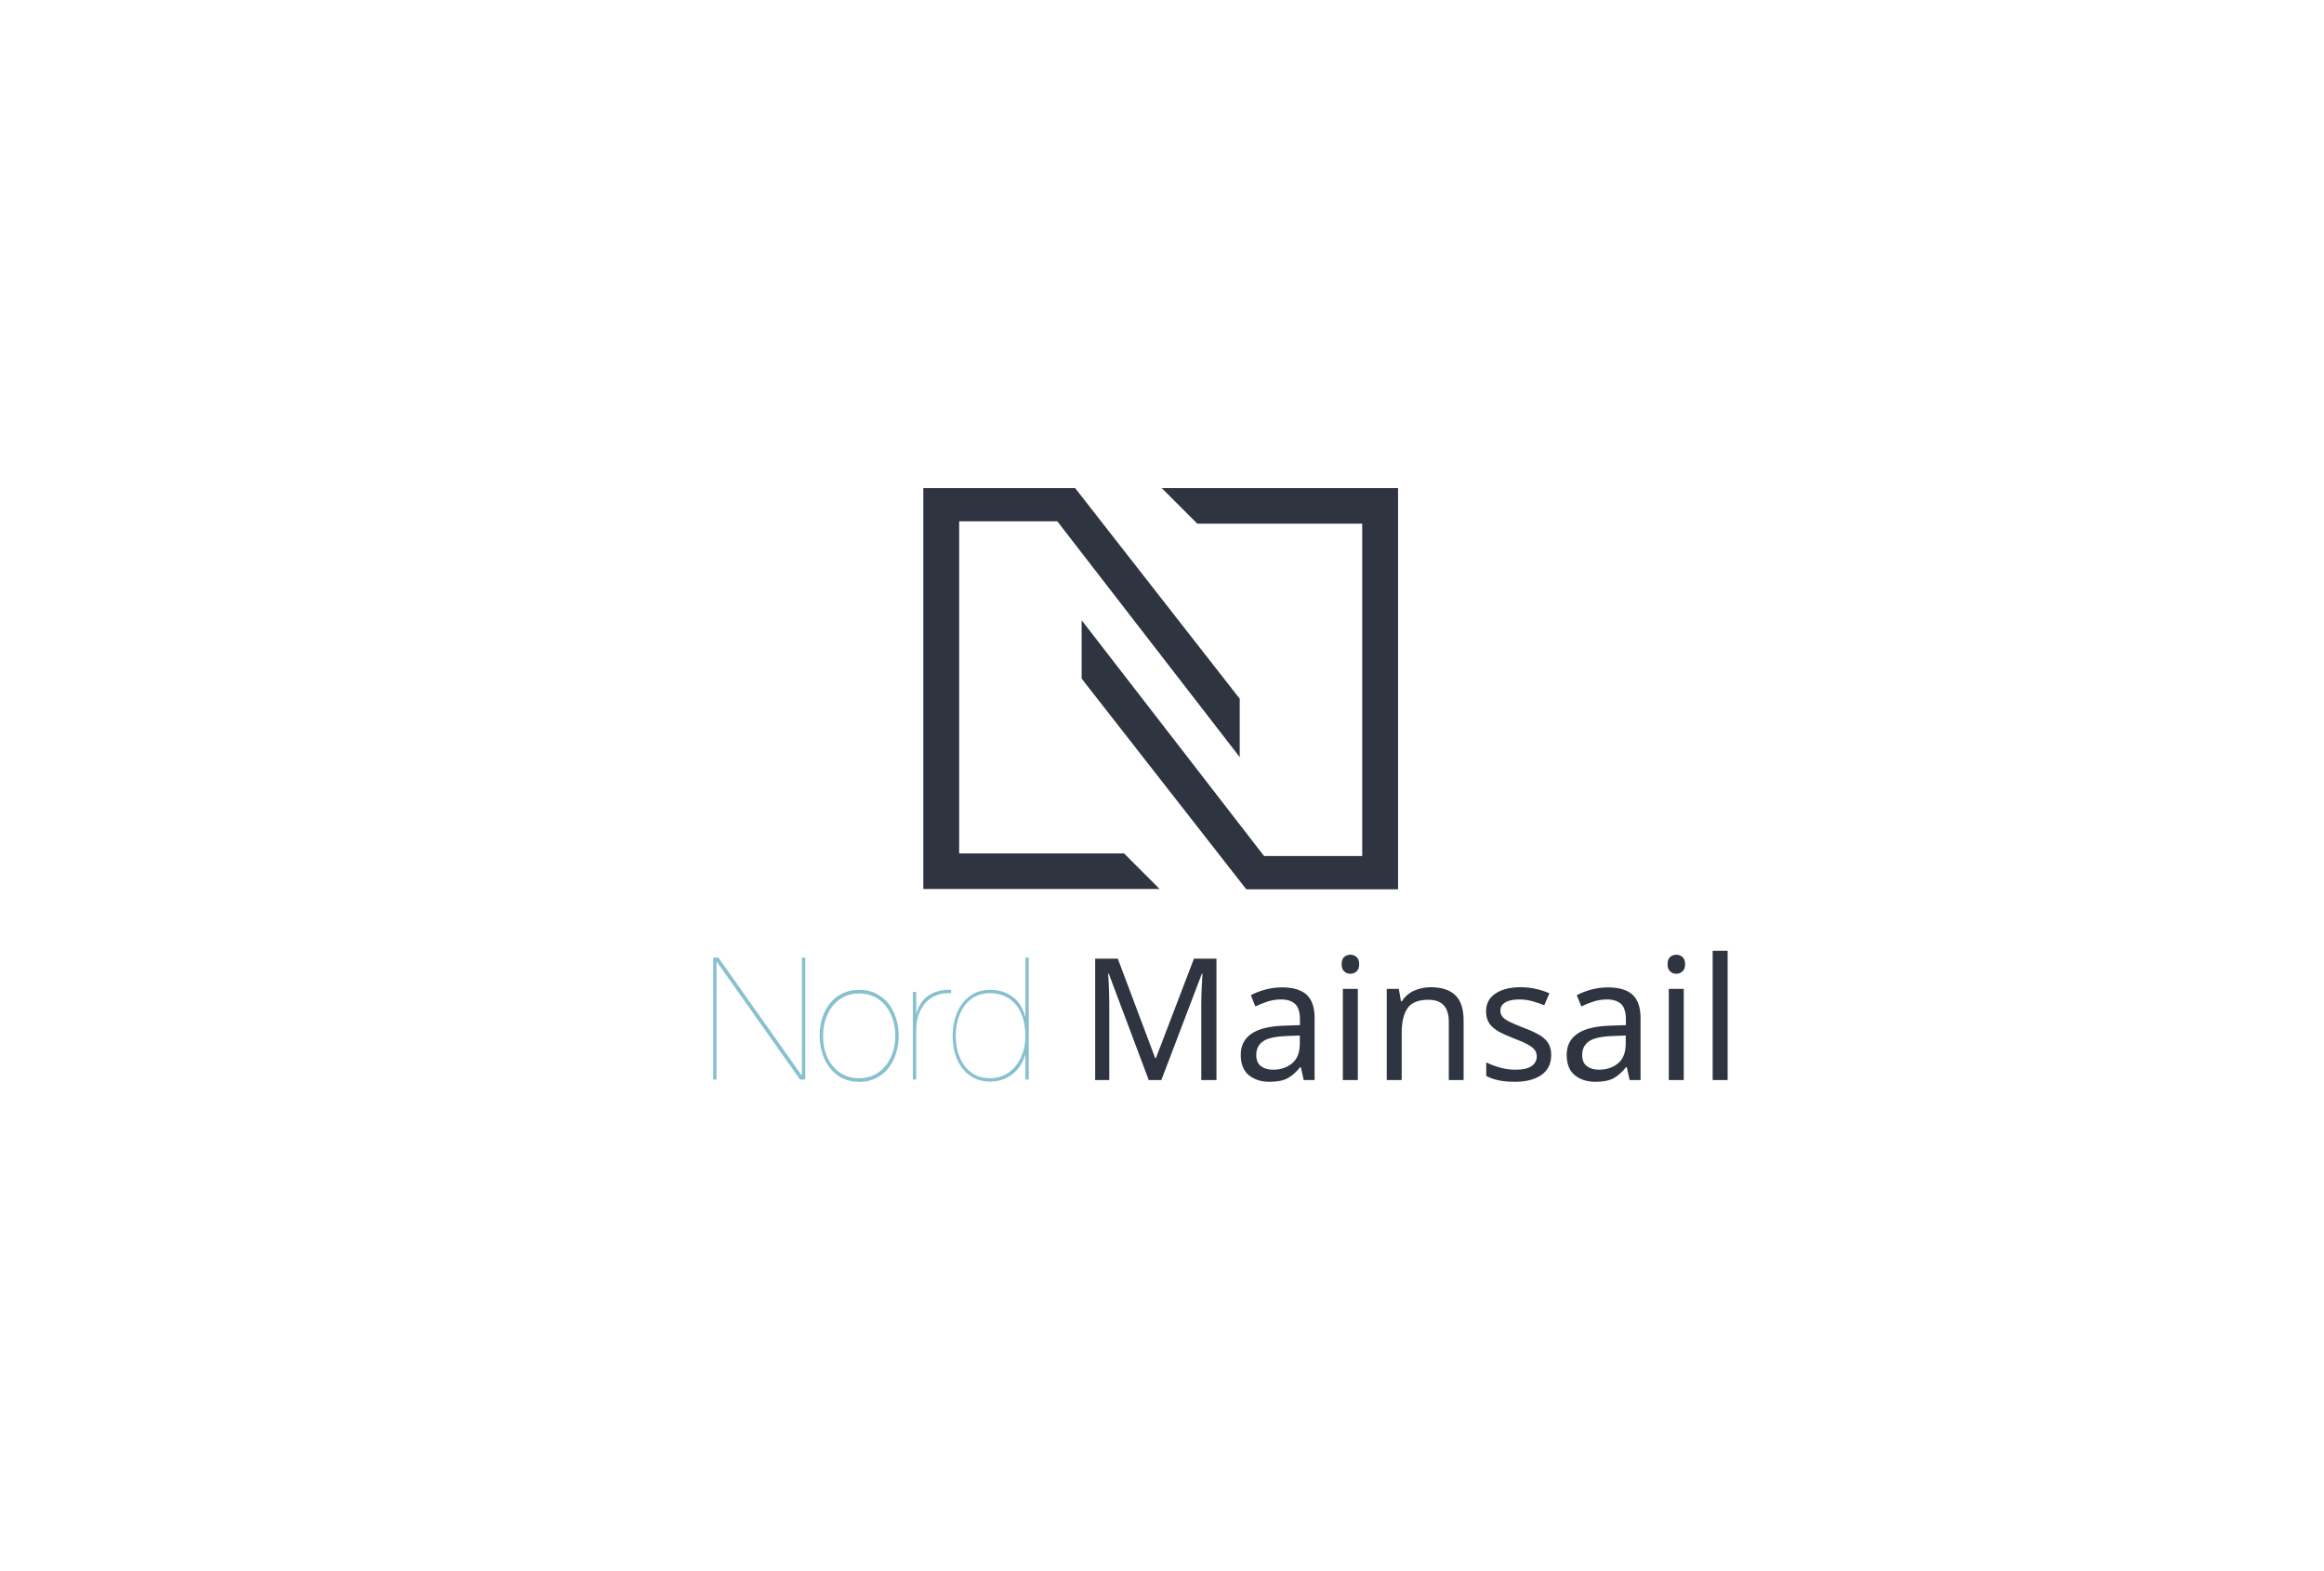
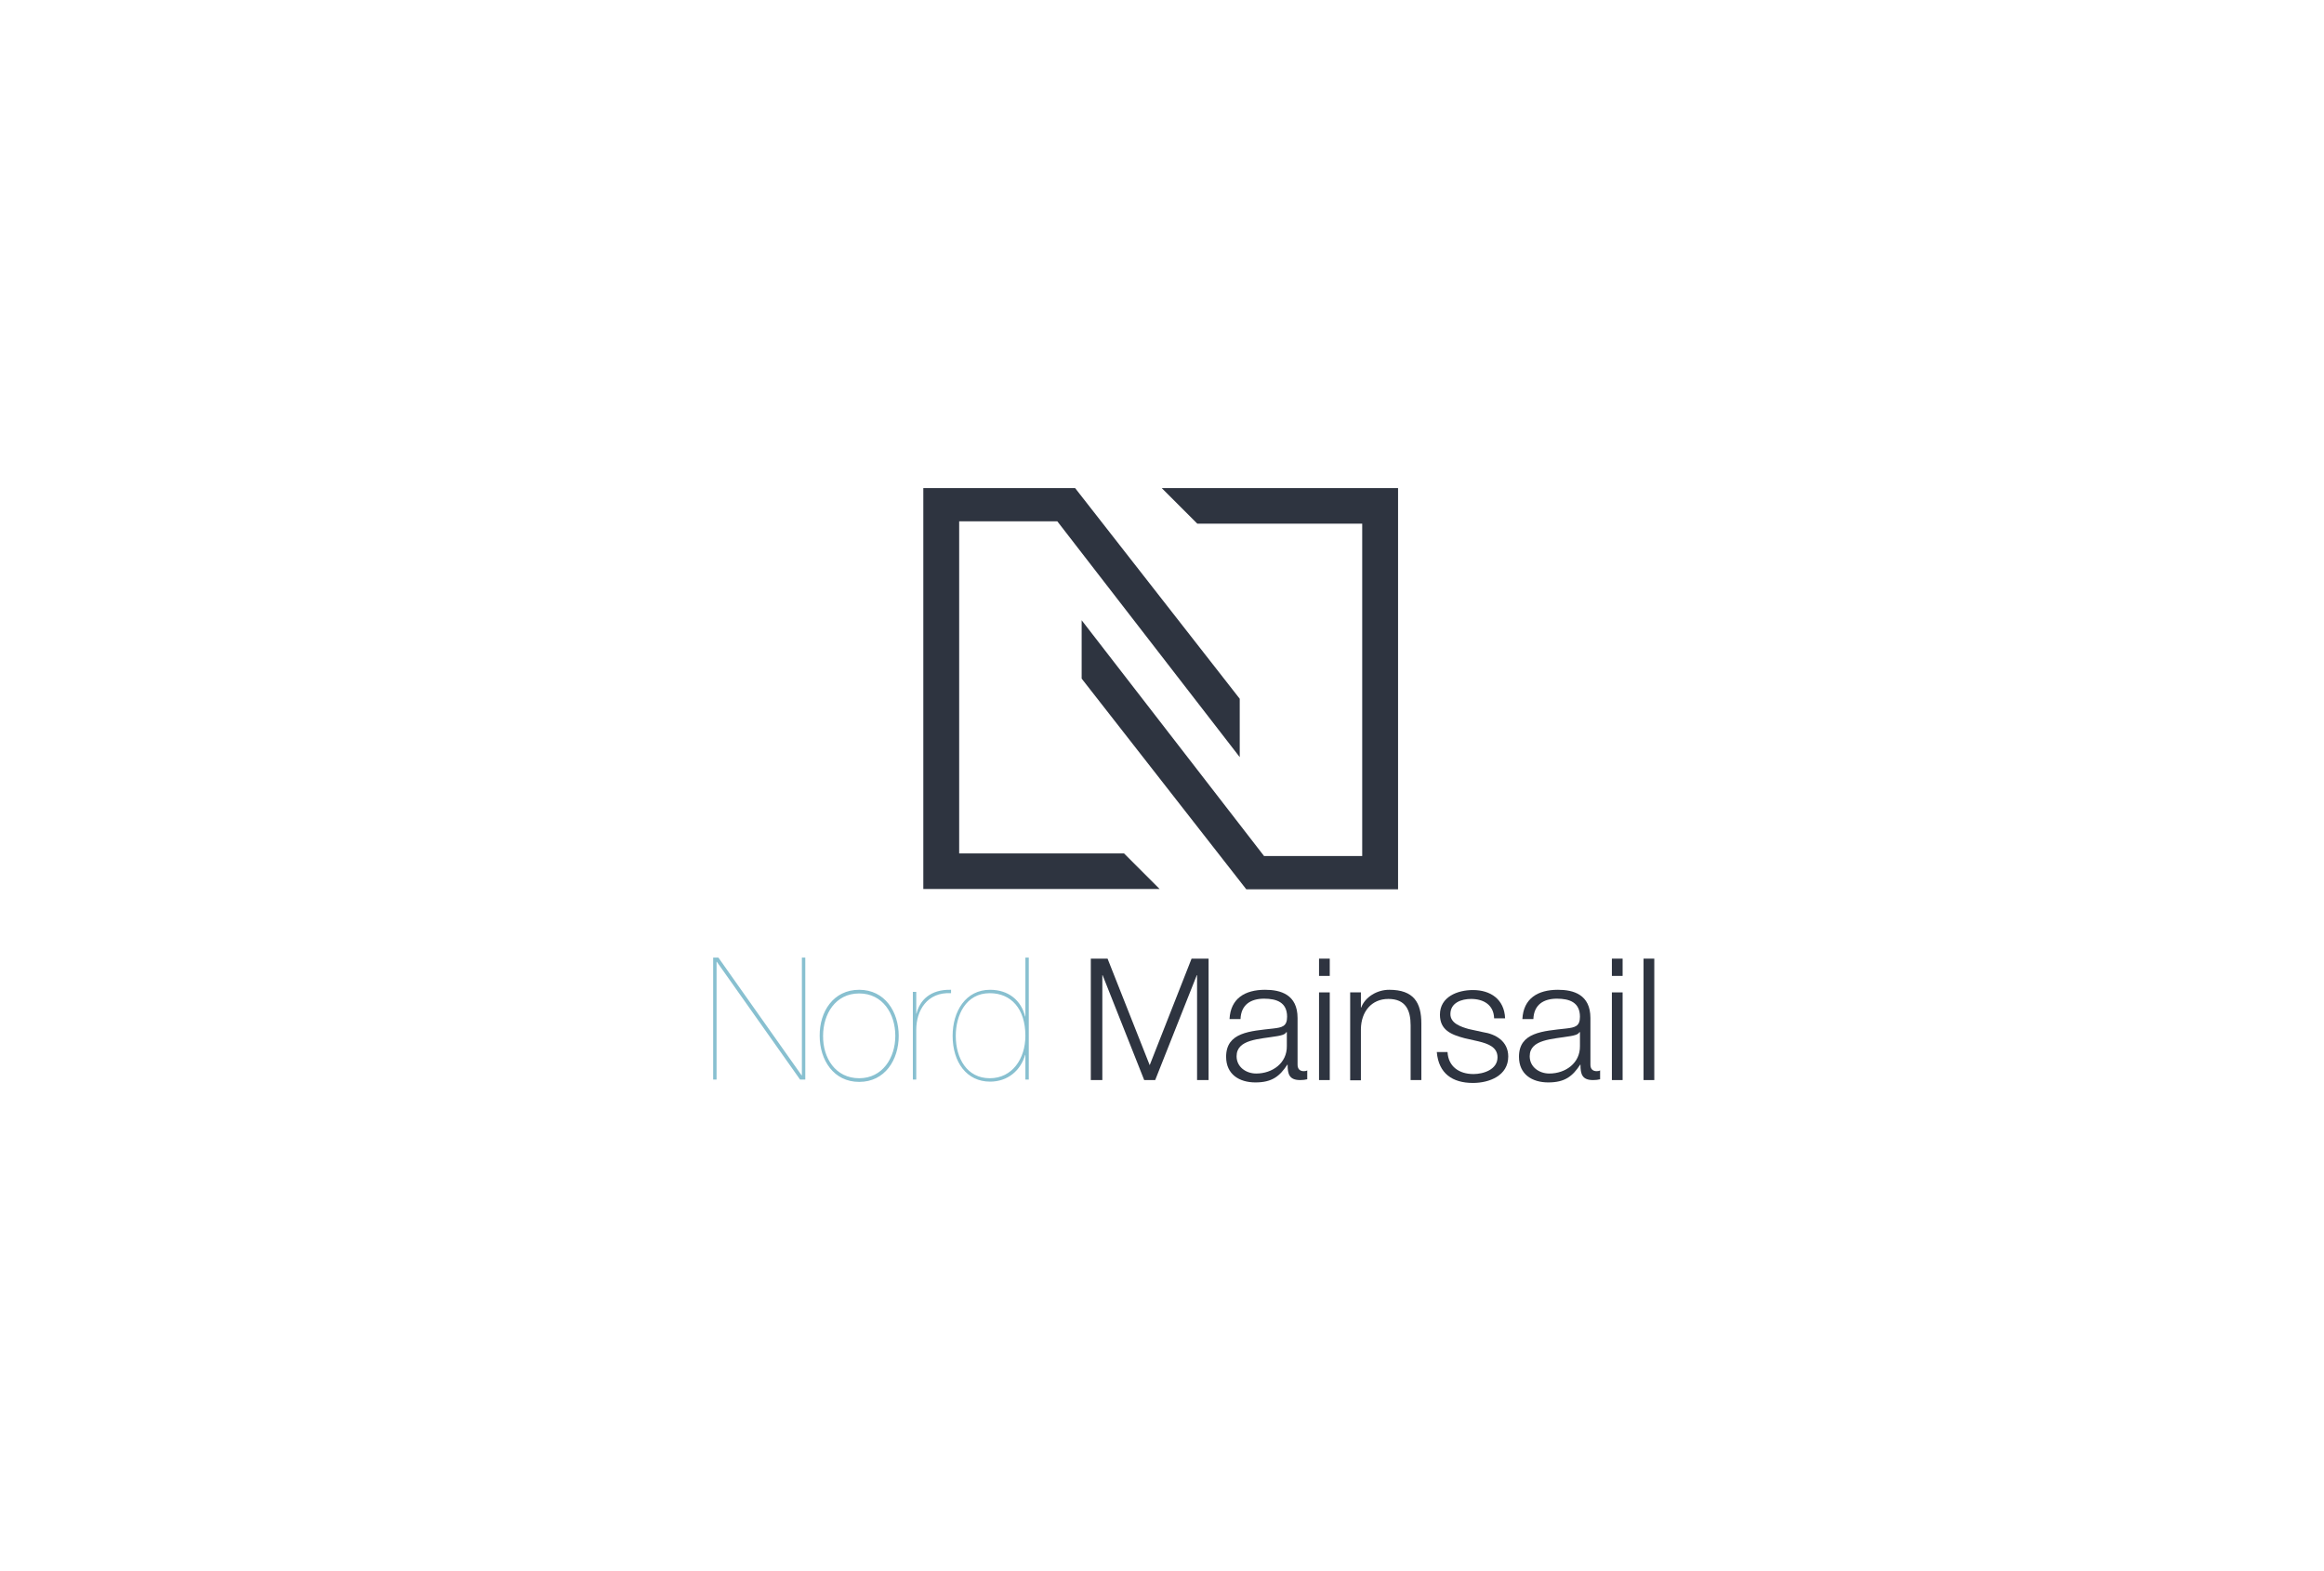
<svg xmlns="http://www.w3.org/2000/svg" version="1.1" id="Шар_1" x="0px" y="0px" viewBox="0 0 888 600" style="enable-background:new 0 0 888 600;" xml:space="preserve">
  <style type="text/css">
	.st0{fill:#2E3440;}
	.st1{fill:#88C0D0;}
- 	.st2{font-family:'HelveticaNeueLTStd-Lt';}
- 	.st3{font-size:65px;}
+ 	.st2{enable-background:new    ;}
</style>
  <g>
-     <path class="st0" d="M476.2,339.8l-62.9-80.5v-22.3l69.7,90.1h37.5V200.1h-63l-13.6-13.6h90.3v153.3H476.2z" />
+     <path class="st0" d="M476.2,339.8l-62.9-80.5V237l69.7,90.1h37.5v-127h-63l-13.6-13.6h90.3v153.3H476.2z" />
    <path class="st0" d="M410.8,186.5l62.9,80.5v22.3L404,199.2h-37.5v126.9h63l13.6,13.6h-90.3V186.5H410.8z" />
  </g>
-   <path class="st1" d="M272.5,365.9h2l31.8,45h0.1v-45h1.3v46.6h-2l-31.8-45h-0.1v45h-1.3V365.9L272.5,365.9z M328.3,378.2  c9.8,0,15.1,8.4,15.1,17.6c0,9.2-5.3,17.6-15.1,17.6c-9.8,0-15.1-8.4-15.1-17.6C313.1,386.6,318.4,378.2,328.3,378.2L328.3,378.2z   M328.3,412c8.9,0,13.8-7.8,13.8-16.2c0-8.4-4.8-16.2-13.8-16.2c-9.1,0-13.8,7.9-13.8,16.2C314.4,404.2,319.2,412,328.3,412z   M350.1,412.5h-1.3V379h1.3v8.3h0.1c1.2-5,5.2-9.3,13.2-9.1v1.3c-9.2-0.5-13.3,6.7-13.3,14V412.5L350.1,412.5z M391.8,365.9h1.3  v46.6h-1.3v-9.4h-0.1c-1.7,5.9-6.6,10.2-13.4,10.2c-8.9,0-14.3-7.4-14.3-17.5c0-9.4,5-17.6,14.3-17.6c7.1,0,11.9,4.1,13.4,10.2h0.1  V365.9z M378.2,379.5c-9.2,0-13,8.5-13,16.3c0,8.6,4.3,16.2,13,16.2c8.6,0,13.6-7.5,13.6-16.2C391.8,385.4,386.3,379.5,378.2,379.5z  " />
-   <text transform="matrix(1 0 0 1 412.1537 412.7067)" class="st0 st2 st3">Mainsail</text>
+   <path class="st1" d="M272.5,365.9h2l31.8,45h0.1v-45h1.3v46.6h-2l-31.8-45h-0.1v45h-1.3V365.9L272.5,365.9z M328.3,378.2  c9.8,0,15.1,8.4,15.1,17.6s-5.3,17.6-15.1,17.6c-9.8,0-15.1-8.4-15.1-17.6C313.1,386.6,318.4,378.2,328.3,378.2L328.3,378.2z   M328.3,412c8.9,0,13.8-7.8,13.8-16.2c0-8.4-4.8-16.2-13.8-16.2c-9.1,0-13.8,7.9-13.8,16.2C314.4,404.2,319.2,412,328.3,412z   M350.1,412.5h-1.3V379h1.3v8.3h0.1c1.2-5,5.2-9.3,13.2-9.1v1.3c-9.2-0.5-13.3,6.7-13.3,14L350.1,412.5L350.1,412.5z M391.8,365.9  h1.3v46.6h-1.3v-9.4h-0.1c-1.7,5.9-6.6,10.2-13.4,10.2c-8.9,0-14.3-7.4-14.3-17.5c0-9.4,5-17.6,14.3-17.6c7.1,0,11.9,4.1,13.4,10.2  h0.1V365.9z M378.2,379.5c-9.2,0-13,8.5-13,16.3c0,8.6,4.3,16.2,13,16.2c8.6,0,13.6-7.5,13.6-16.2  C391.8,385.4,386.3,379.5,378.2,379.5z" />
+   <g class="st2">
+     <path class="st0" d="M416.7,366.3h6.5l16.1,40.7l16-40.7h6.5v46.4h-4.4v-40.1h-0.1l-15.9,40.1h-4.2l-15.9-40.1h-0.1v40.1h-4.4   V366.3z" />
+     <path class="st0" d="M469.8,389.4c0.4-7.9,5.9-11.2,13.6-11.2c5.9,0,12.4,1.8,12.4,10.8v17.8c0,1.6,0.8,2.5,2.4,2.5   c0.5,0,1-0.1,1.3-0.3v3.4c-0.9,0.2-1.6,0.3-2.7,0.3c-4.2,0-4.8-2.3-4.8-5.9h-0.1c-2.9,4.4-5.8,6.8-12.2,6.8   c-6.2,0-11.2-3.1-11.2-9.8c0-9.4,9.2-9.8,18-10.8c3.4-0.4,5.3-0.8,5.3-4.5c0-5.5-4-6.9-8.8-6.9c-5.1,0-8.8,2.3-9,7.8H469.8z    M491.6,394.4h-0.1c-0.5,1-2.3,1.3-3.4,1.5c-7,1.2-15.6,1.2-15.6,7.7c0,4.1,3.6,6.6,7.5,6.6c6.2,0,11.8-4,11.7-10.5V394.4z" />
+     <path class="st0" d="M504,366.3h4.1v6.6H504V366.3z M504,379.2h4.1v33.5H504V379.2z" />
+     <path class="st0" d="M515.9,379.2h4.1v5.8h0.1c1.5-4,6-6.8,10.7-6.8c9.4,0,12.3,4.9,12.3,12.9v21.6H539v-20.9   c0-5.8-1.9-10.1-8.5-10.1c-6.5,0-10.4,4.9-10.5,11.5v19.6h-4.1V379.2z" />
+     <path class="st0" d="M570.9,389c-0.2-5.1-4.1-7.3-8.8-7.3c-3.6,0-7.9,1.4-7.9,5.8c0,3.6,4.2,4.9,7,5.7l5.5,1.2   c4.7,0.7,9.6,3.4,9.6,9.3c0,7.3-7.2,10.1-13.5,10.1c-7.8,0-13.1-3.6-13.8-11.8h4.1c0.3,5.5,4.4,8.4,9.9,8.4c3.8,0,9.2-1.7,9.2-6.4   c0-3.9-3.6-5.2-7.3-6.1l-5.3-1.2c-5.3-1.4-9.4-3.2-9.4-9c0-6.8,6.7-9.4,12.6-9.4c6.7,0,12,3.5,12.3,10.8H570.9z" />
+     <path class="st0" d="M581.7,389.4c0.4-7.9,5.9-11.2,13.6-11.2c5.9,0,12.4,1.8,12.4,10.8v17.8c0,1.6,0.8,2.5,2.4,2.5   c0.5,0,1-0.1,1.3-0.3v3.4c-0.9,0.2-1.6,0.3-2.7,0.3c-4.2,0-4.8-2.3-4.8-5.9h-0.1c-2.9,4.4-5.8,6.8-12.2,6.8   c-6.2,0-11.2-3.1-11.2-9.8c0-9.4,9.2-9.8,18-10.8c3.4-0.4,5.3-0.8,5.3-4.5c0-5.5-4-6.9-8.8-6.9c-5.1,0-8.8,2.3-9,7.8H581.7z    M603.6,394.4h-0.1c-0.5,1-2.3,1.3-3.4,1.5c-7,1.2-15.6,1.2-15.6,7.7c0,4.1,3.6,6.6,7.5,6.6c6.2,0,11.8-4,11.7-10.5V394.4z" />
+     <path class="st0" d="M615.9,366.3h4.1v6.6h-4.1V366.3z M615.9,379.2h4.1v33.5h-4.1V379.2z" />
+     <path class="st0" d="M628,366.3h4.1v46.4H628V366.3z" />
+   </g>
</svg>
